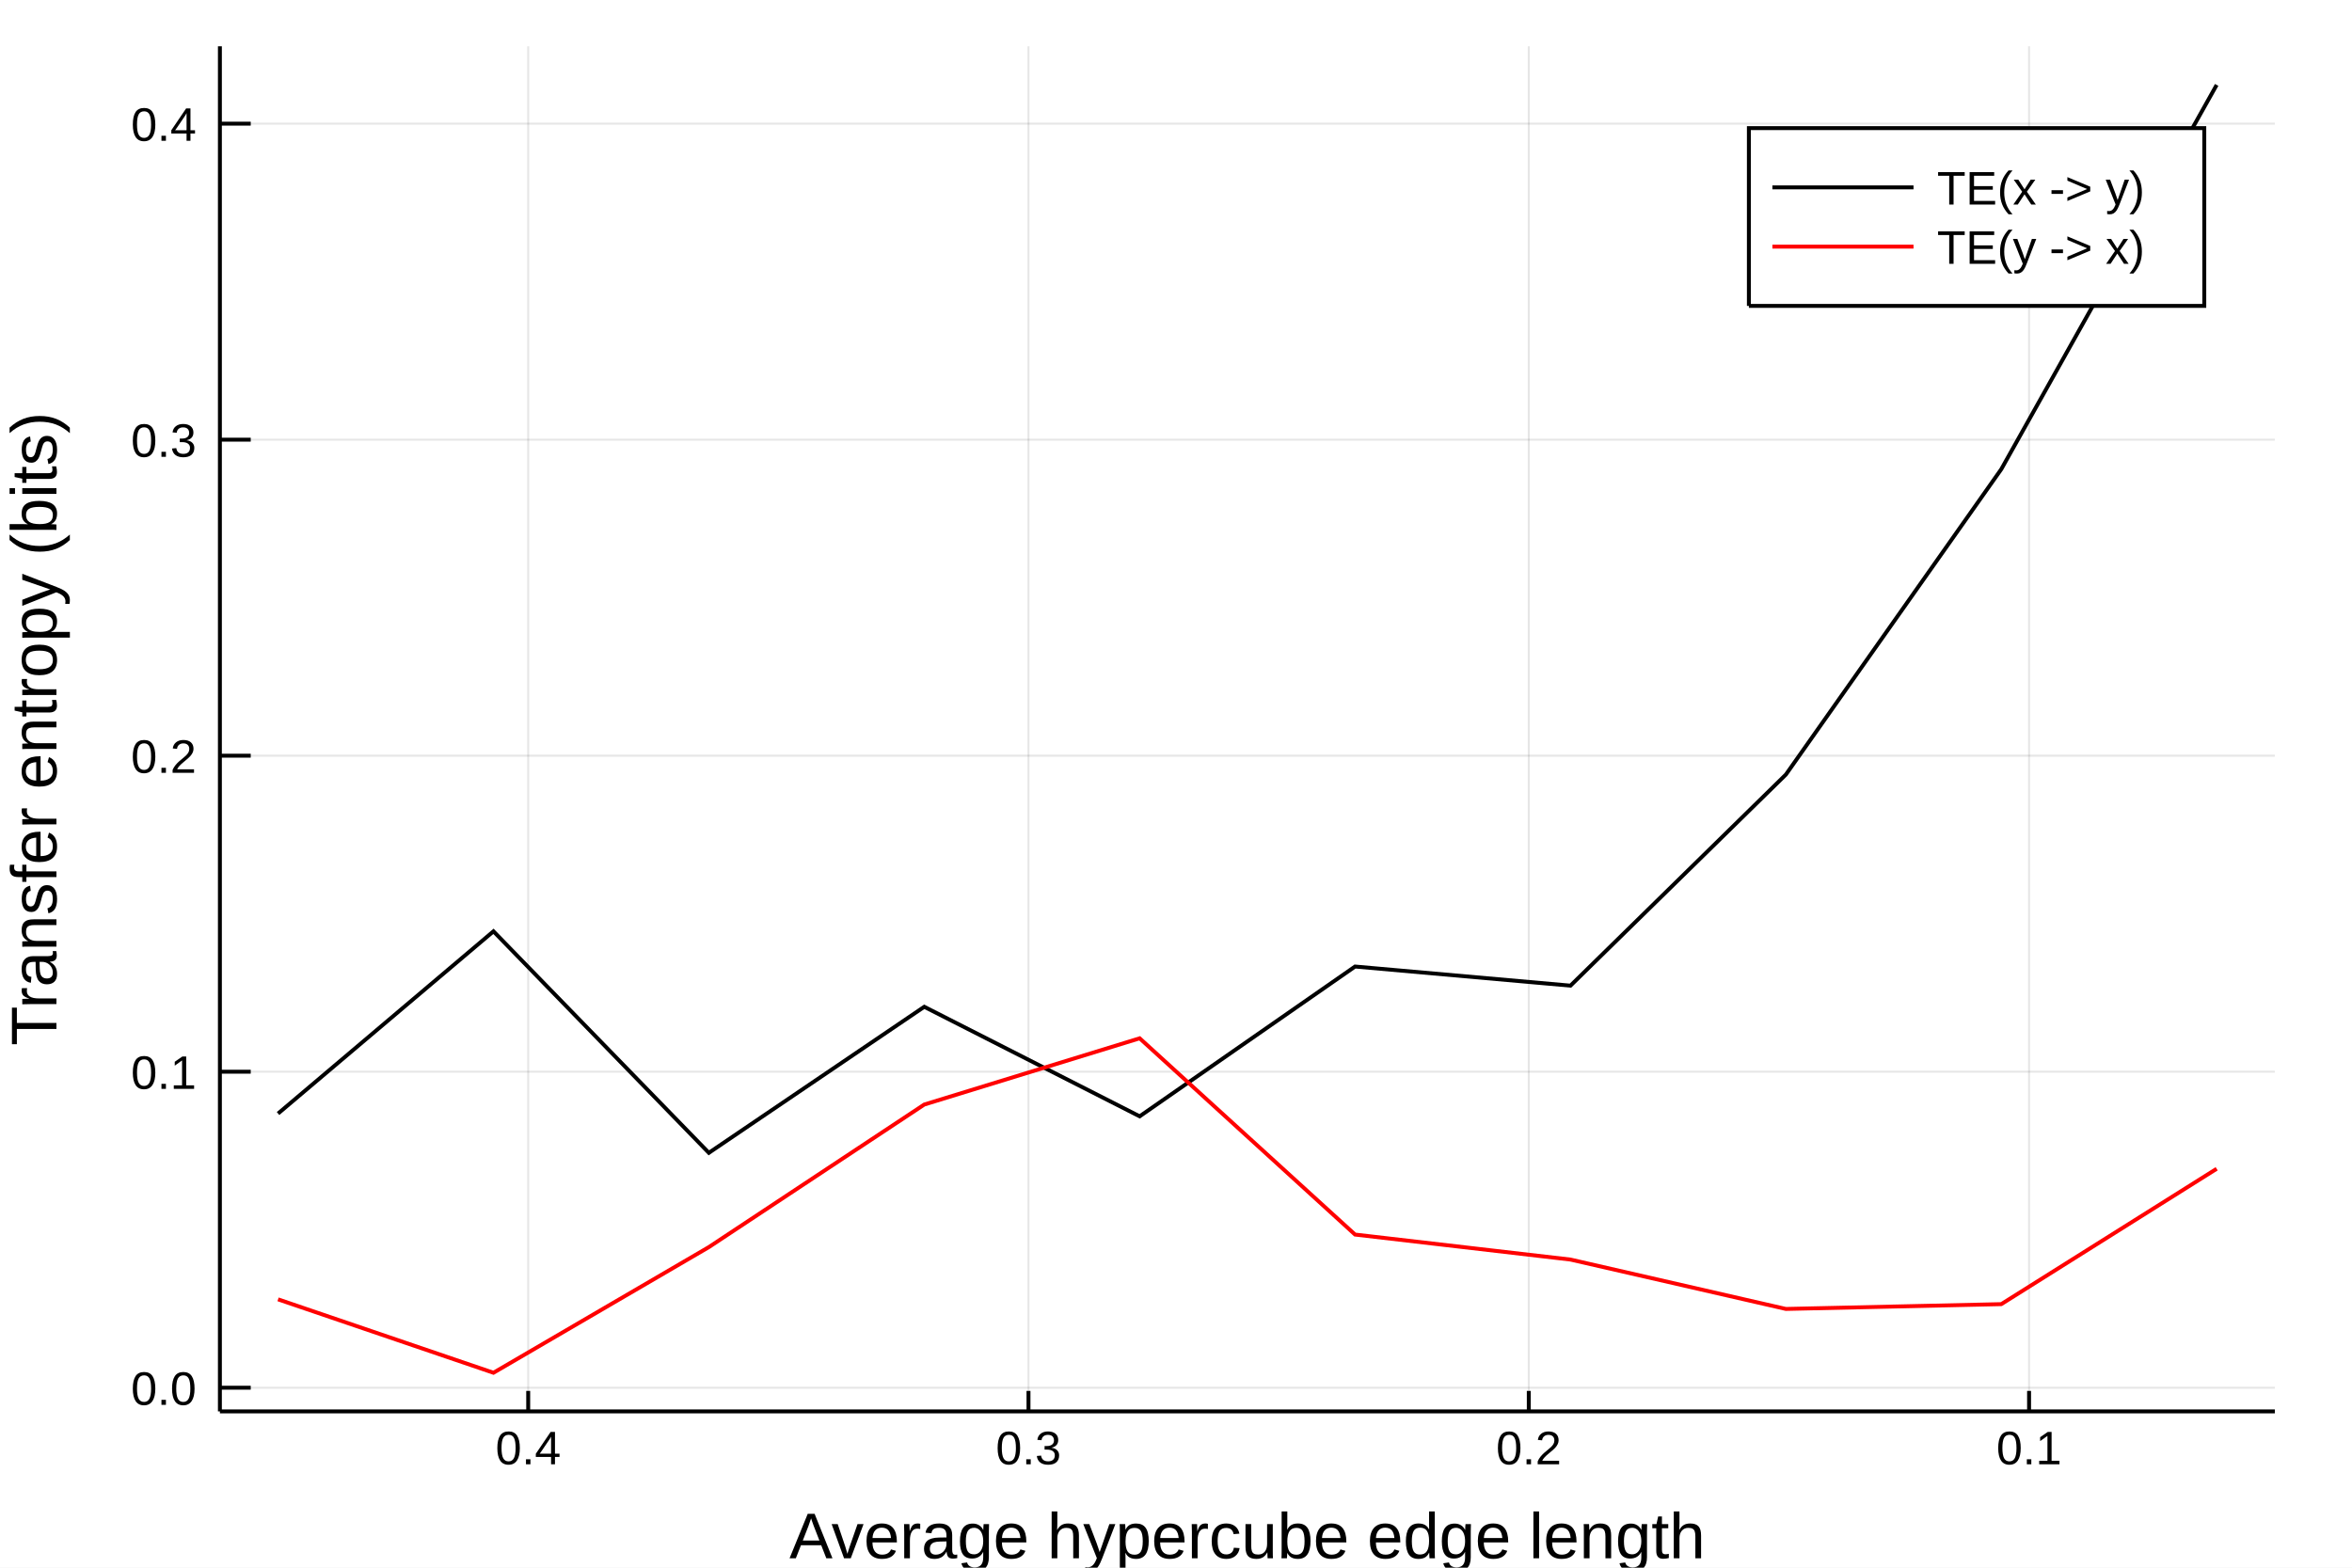
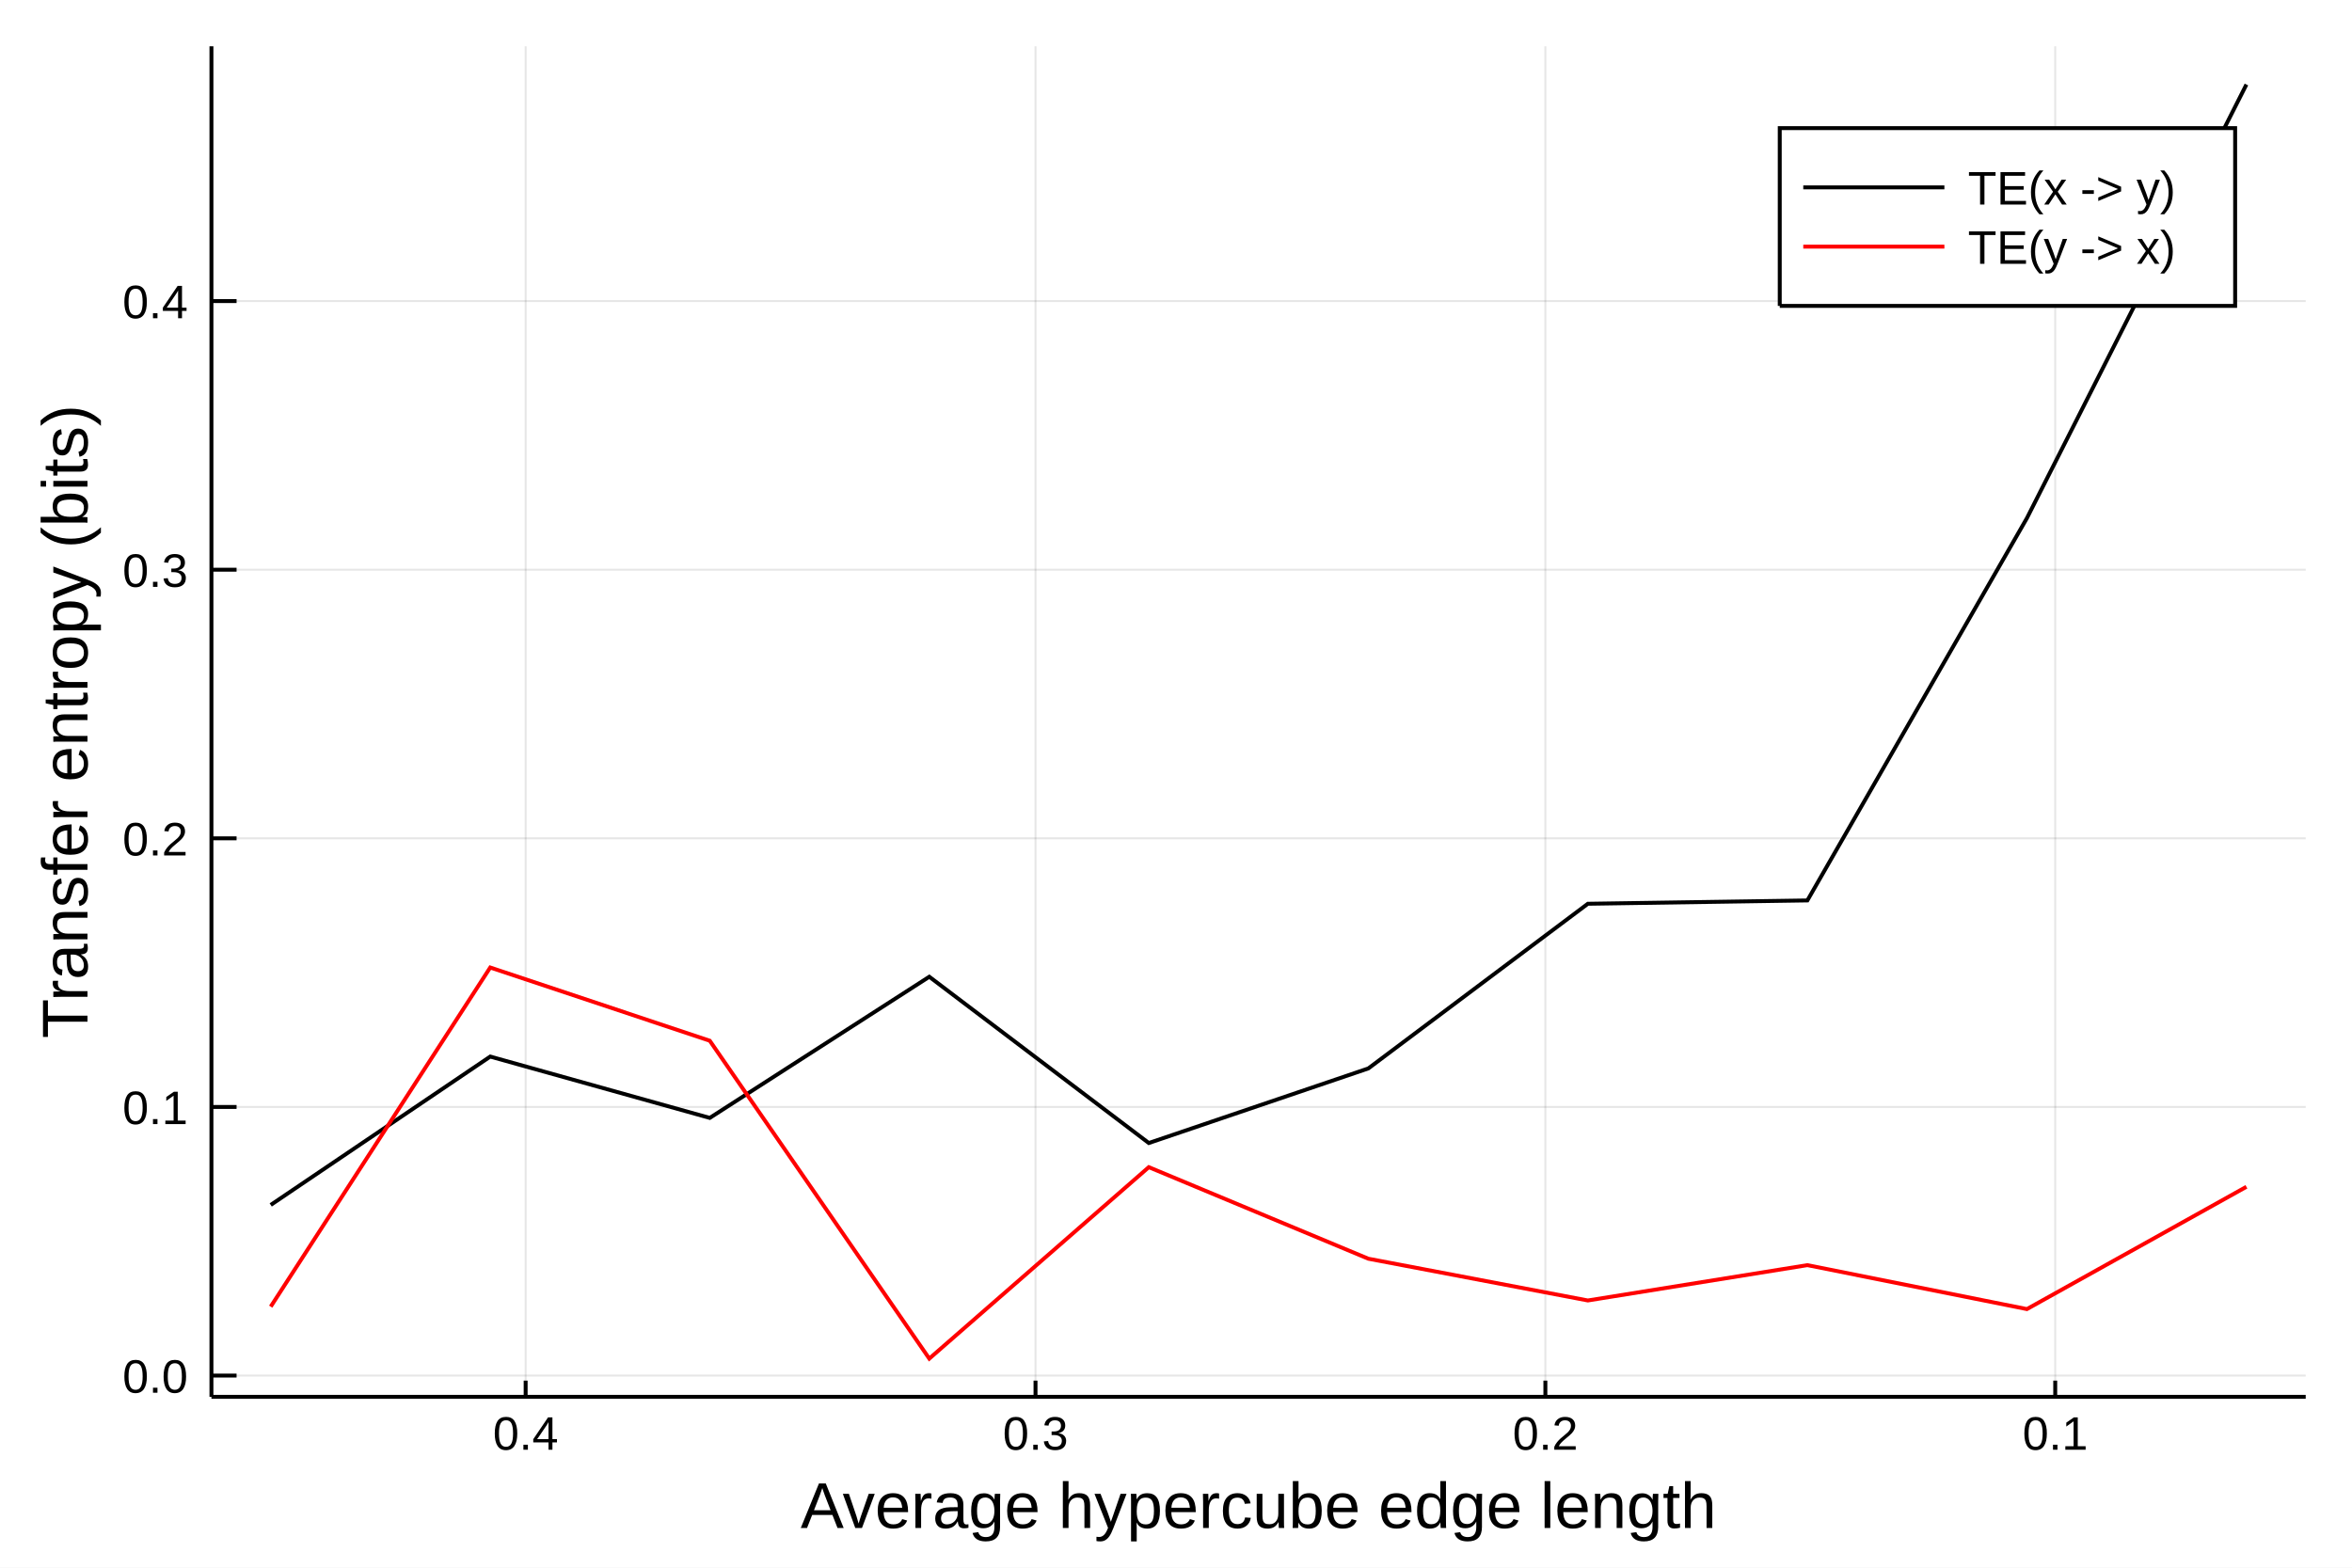
<svg xmlns="http://www.w3.org/2000/svg" width="600" height="400" viewBox="0 0 2400 1600">
  <defs>
-     <clipPath id="clip1300">
+     <clipPath id="clip5400">
      <rect x="0" y="0" width="2400" height="1600" />
    </clipPath>
  </defs>
-   <path clip-path="url(#clip1300)" d=" M0 1600 L2400 1600 L2400 0 L0 0  Z   " fill="#ffffff" fill-rule="evenodd" fill-opacity="1" />
+   <path clip-path="url(#clip5400)" d=" M0 1600 L2400 1600 L2400 0 L0 0  Z   " fill="#ffffff" fill-rule="evenodd" fill-opacity="1" />
  <defs>
-     <clipPath id="clip1301">
+     <clipPath id="clip5401">
      <rect x="480" y="0" width="1681" height="1600" />
    </clipPath>
  </defs>
-   <path clip-path="url(#clip1300)" d=" M224.386 1440.48 L2321.26 1440.48 L2321.26 47.244 L224.386 47.244  Z   " fill="#ffffff" fill-rule="evenodd" fill-opacity="1" />
+   <path clip-path="url(#clip5400)" d=" M215.754 1425.62 L2352.76 1425.62 L2352.76 47.244 L215.754 47.244  Z   " fill="#ffffff" fill-rule="evenodd" fill-opacity="1" />
  <defs>
-     <clipPath id="clip1302">
-       <rect x="224" y="47" width="2098" height="1394" />
+     <clipPath id="clip5402">
+       <rect x="215" y="47" width="2138" height="1379" />
    </clipPath>
  </defs>
-   <polyline clip-path="url(#clip1302)" style="stroke:#000000; stroke-width:2; stroke-opacity:0.1; fill:none" points="   2070.48,1440.48 2070.48,47.244    " />
-   <polyline clip-path="url(#clip1302)" style="stroke:#000000; stroke-width:2; stroke-opacity:0.1; fill:none" points="   1559.98,1440.48 1559.98,47.244    " />
-   <polyline clip-path="url(#clip1302)" style="stroke:#000000; stroke-width:2; stroke-opacity:0.1; fill:none" points="   1049.48,1440.48 1049.48,47.244    " />
-   <polyline clip-path="url(#clip1302)" style="stroke:#000000; stroke-width:2; stroke-opacity:0.1; fill:none" points="   538.981,1440.48 538.981,47.244    " />
-   <polyline clip-path="url(#clip1302)" style="stroke:#000000; stroke-width:2; stroke-opacity:0.1; fill:none" points="   2321.26,1416.32 224.386,1416.32    " />
-   <polyline clip-path="url(#clip1302)" style="stroke:#000000; stroke-width:2; stroke-opacity:0.1; fill:none" points="   2321.26,1093.8 224.386,1093.8    " />
-   <polyline clip-path="url(#clip1302)" style="stroke:#000000; stroke-width:2; stroke-opacity:0.1; fill:none" points="   2321.26,771.267 224.386,771.267    " />
-   <polyline clip-path="url(#clip1302)" style="stroke:#000000; stroke-width:2; stroke-opacity:0.1; fill:none" points="   2321.26,448.738 224.386,448.738    " />
-   <polyline clip-path="url(#clip1302)" style="stroke:#000000; stroke-width:2; stroke-opacity:0.1; fill:none" points="   2321.26,126.209 224.386,126.209    " />
-   <polyline clip-path="url(#clip1300)" style="stroke:#000000; stroke-width:4; stroke-opacity:1; fill:none" points="   2321.26,1440.48 224.386,1440.48    " />
-   <polyline clip-path="url(#clip1300)" style="stroke:#000000; stroke-width:4; stroke-opacity:1; fill:none" points="   224.386,1440.48 224.386,47.244    " />
-   <polyline clip-path="url(#clip1300)" style="stroke:#000000; stroke-width:4; stroke-opacity:1; fill:none" points="   2070.48,1440.48 2070.48,1419.58    " />
-   <polyline clip-path="url(#clip1300)" style="stroke:#000000; stroke-width:4; stroke-opacity:1; fill:none" points="   1559.98,1440.48 1559.98,1419.58    " />
-   <polyline clip-path="url(#clip1300)" style="stroke:#000000; stroke-width:4; stroke-opacity:1; fill:none" points="   1049.48,1440.48 1049.48,1419.58    " />
-   <polyline clip-path="url(#clip1300)" style="stroke:#000000; stroke-width:4; stroke-opacity:1; fill:none" points="   538.981,1440.48 538.981,1419.58    " />
-   <polyline clip-path="url(#clip1300)" style="stroke:#000000; stroke-width:4; stroke-opacity:1; fill:none" points="   224.386,1416.32 255.839,1416.32    " />
-   <polyline clip-path="url(#clip1300)" style="stroke:#000000; stroke-width:4; stroke-opacity:1; fill:none" points="   224.386,1093.8 255.839,1093.8    " />
-   <polyline clip-path="url(#clip1300)" style="stroke:#000000; stroke-width:4; stroke-opacity:1; fill:none" points="   224.386,771.267 255.839,771.267    " />
-   <polyline clip-path="url(#clip1300)" style="stroke:#000000; stroke-width:4; stroke-opacity:1; fill:none" points="   224.386,448.738 255.839,448.738    " />
-   <polyline clip-path="url(#clip1300)" style="stroke:#000000; stroke-width:4; stroke-opacity:1; fill:none" points="   224.386,126.209 255.839,126.209    " />
-   <g clip-path="url(#clip1300)">
-     <text style="fill:#000000; fill-opacity:1; font-family:Arial,Helvetica Neue,Helvetica,sans-serif; font-size:48px; text-anchor:middle;" transform="rotate(0, 2070.48, 1494.48)" x="2070.48" y="1494.48">0.1</text>
+   <polyline clip-path="url(#clip5402)" style="stroke:#000000; stroke-width:2; stroke-opacity:0.1; fill:none" points="   2097.17,1425.62 2097.17,47.244    " />
+   <polyline clip-path="url(#clip5402)" style="stroke:#000000; stroke-width:2; stroke-opacity:0.1; fill:none" points="   1576.91,1425.62 1576.91,47.244    " />
+   <polyline clip-path="url(#clip5402)" style="stroke:#000000; stroke-width:2; stroke-opacity:0.1; fill:none" points="   1056.64,1425.62 1056.64,47.244    " />
+   <polyline clip-path="url(#clip5402)" style="stroke:#000000; stroke-width:2; stroke-opacity:0.1; fill:none" points="   536.369,1425.62 536.369,47.244    " />
+   <polyline clip-path="url(#clip5402)" style="stroke:#000000; stroke-width:2; stroke-opacity:0.1; fill:none" points="   2352.76,1403.93 215.754,1403.93    " />
+   <polyline clip-path="url(#clip5402)" style="stroke:#000000; stroke-width:2; stroke-opacity:0.1; fill:none" points="   2352.76,1129.77 215.754,1129.77    " />
+   <polyline clip-path="url(#clip5402)" style="stroke:#000000; stroke-width:2; stroke-opacity:0.1; fill:none" points="   2352.76,855.606 215.754,855.606    " />
+   <polyline clip-path="url(#clip5402)" style="stroke:#000000; stroke-width:2; stroke-opacity:0.1; fill:none" points="   2352.76,581.445 215.754,581.445    " />
+   <polyline clip-path="url(#clip5402)" style="stroke:#000000; stroke-width:2; stroke-opacity:0.1; fill:none" points="   2352.76,307.285 215.754,307.285    " />
+   <polyline clip-path="url(#clip5400)" style="stroke:#000000; stroke-width:4; stroke-opacity:1; fill:none" points="   2352.76,1425.62 215.754,1425.62    " />
+   <polyline clip-path="url(#clip5400)" style="stroke:#000000; stroke-width:4; stroke-opacity:1; fill:none" points="   215.754,1425.62 215.754,47.244    " />
+   <polyline clip-path="url(#clip5400)" style="stroke:#000000; stroke-width:4; stroke-opacity:1; fill:none" points="   2097.17,1425.62 2097.17,1409.08    " />
+   <polyline clip-path="url(#clip5400)" style="stroke:#000000; stroke-width:4; stroke-opacity:1; fill:none" points="   1576.91,1425.62 1576.91,1409.08    " />
+   <polyline clip-path="url(#clip5400)" style="stroke:#000000; stroke-width:4; stroke-opacity:1; fill:none" points="   1056.64,1425.62 1056.64,1409.08    " />
+   <polyline clip-path="url(#clip5400)" style="stroke:#000000; stroke-width:4; stroke-opacity:1; fill:none" points="   536.369,1425.62 536.369,1409.08    " />
+   <polyline clip-path="url(#clip5400)" style="stroke:#000000; stroke-width:4; stroke-opacity:1; fill:none" points="   215.754,1403.93 241.398,1403.93    " />
+   <polyline clip-path="url(#clip5400)" style="stroke:#000000; stroke-width:4; stroke-opacity:1; fill:none" points="   215.754,1129.77 241.398,1129.77    " />
+   <polyline clip-path="url(#clip5400)" style="stroke:#000000; stroke-width:4; stroke-opacity:1; fill:none" points="   215.754,855.606 241.398,855.606    " />
+   <polyline clip-path="url(#clip5400)" style="stroke:#000000; stroke-width:4; stroke-opacity:1; fill:none" points="   215.754,581.445 241.398,581.445    " />
+   <polyline clip-path="url(#clip5400)" style="stroke:#000000; stroke-width:4; stroke-opacity:1; fill:none" points="   215.754,307.285 241.398,307.285    " />
+   <g clip-path="url(#clip5400)">
+     <text style="fill:#000000; fill-opacity:1; font-family:Arial,Helvetica Neue,Helvetica,sans-serif; font-size:48px; text-anchor:middle;" transform="rotate(0, 2097.17, 1479.62)" x="2097.17" y="1479.62">0.1</text>
  </g>
-   <g clip-path="url(#clip1300)">
-     <text style="fill:#000000; fill-opacity:1; font-family:Arial,Helvetica Neue,Helvetica,sans-serif; font-size:48px; text-anchor:middle;" transform="rotate(0, 1559.98, 1494.48)" x="1559.98" y="1494.48">0.2</text>
+   <g clip-path="url(#clip5400)">
+     <text style="fill:#000000; fill-opacity:1; font-family:Arial,Helvetica Neue,Helvetica,sans-serif; font-size:48px; text-anchor:middle;" transform="rotate(0, 1576.91, 1479.62)" x="1576.91" y="1479.62">0.2</text>
  </g>
-   <g clip-path="url(#clip1300)">
-     <text style="fill:#000000; fill-opacity:1; font-family:Arial,Helvetica Neue,Helvetica,sans-serif; font-size:48px; text-anchor:middle;" transform="rotate(0, 1049.48, 1494.48)" x="1049.48" y="1494.48">0.3</text>
+   <g clip-path="url(#clip5400)">
+     <text style="fill:#000000; fill-opacity:1; font-family:Arial,Helvetica Neue,Helvetica,sans-serif; font-size:48px; text-anchor:middle;" transform="rotate(0, 1056.64, 1479.62)" x="1056.64" y="1479.62">0.3</text>
  </g>
-   <g clip-path="url(#clip1300)">
-     <text style="fill:#000000; fill-opacity:1; font-family:Arial,Helvetica Neue,Helvetica,sans-serif; font-size:48px; text-anchor:middle;" transform="rotate(0, 538.981, 1494.48)" x="538.981" y="1494.48">0.4</text>
+   <g clip-path="url(#clip5400)">
+     <text style="fill:#000000; fill-opacity:1; font-family:Arial,Helvetica Neue,Helvetica,sans-serif; font-size:48px; text-anchor:middle;" transform="rotate(0, 536.369, 1479.62)" x="536.369" y="1479.62">0.4</text>
  </g>
-   <g clip-path="url(#clip1300)">
-     <text style="fill:#000000; fill-opacity:1; font-family:Arial,Helvetica Neue,Helvetica,sans-serif; font-size:48px; text-anchor:end;" transform="rotate(0, 200.386, 1433.82)" x="200.386" y="1433.82">0.0</text>
+   <g clip-path="url(#clip5400)">
+     <text style="fill:#000000; fill-opacity:1; font-family:Arial,Helvetica Neue,Helvetica,sans-serif; font-size:48px; text-anchor:end;" transform="rotate(0, 191.754, 1421.43)" x="191.754" y="1421.43">0.0</text>
  </g>
-   <g clip-path="url(#clip1300)">
-     <text style="fill:#000000; fill-opacity:1; font-family:Arial,Helvetica Neue,Helvetica,sans-serif; font-size:48px; text-anchor:end;" transform="rotate(0, 200.386, 1111.3)" x="200.386" y="1111.3">0.1</text>
+   <g clip-path="url(#clip5400)">
+     <text style="fill:#000000; fill-opacity:1; font-family:Arial,Helvetica Neue,Helvetica,sans-serif; font-size:48px; text-anchor:end;" transform="rotate(0, 191.754, 1147.27)" x="191.754" y="1147.27">0.1</text>
  </g>
-   <g clip-path="url(#clip1300)">
-     <text style="fill:#000000; fill-opacity:1; font-family:Arial,Helvetica Neue,Helvetica,sans-serif; font-size:48px; text-anchor:end;" transform="rotate(0, 200.386, 788.767)" x="200.386" y="788.767">0.2</text>
+   <g clip-path="url(#clip5400)">
+     <text style="fill:#000000; fill-opacity:1; font-family:Arial,Helvetica Neue,Helvetica,sans-serif; font-size:48px; text-anchor:end;" transform="rotate(0, 191.754, 873.106)" x="191.754" y="873.106">0.2</text>
  </g>
-   <g clip-path="url(#clip1300)">
-     <text style="fill:#000000; fill-opacity:1; font-family:Arial,Helvetica Neue,Helvetica,sans-serif; font-size:48px; text-anchor:end;" transform="rotate(0, 200.386, 466.238)" x="200.386" y="466.238">0.3</text>
+   <g clip-path="url(#clip5400)">
+     <text style="fill:#000000; fill-opacity:1; font-family:Arial,Helvetica Neue,Helvetica,sans-serif; font-size:48px; text-anchor:end;" transform="rotate(0, 191.754, 598.945)" x="191.754" y="598.945">0.3</text>
  </g>
-   <g clip-path="url(#clip1300)">
-     <text style="fill:#000000; fill-opacity:1; font-family:Arial,Helvetica Neue,Helvetica,sans-serif; font-size:48px; text-anchor:end;" transform="rotate(0, 200.386, 143.709)" x="200.386" y="143.709">0.4</text>
+   <g clip-path="url(#clip5400)">
+     <text style="fill:#000000; fill-opacity:1; font-family:Arial,Helvetica Neue,Helvetica,sans-serif; font-size:48px; text-anchor:end;" transform="rotate(0, 191.754, 324.785)" x="191.754" y="324.785">0.4</text>
  </g>
-   <g clip-path="url(#clip1300)">
-     <text style="fill:#000000; fill-opacity:1; font-family:Arial,Helvetica Neue,Helvetica,sans-serif; font-size:66px; text-anchor:middle;" transform="rotate(0, 1272.82, 1590.4)" x="1272.82" y="1590.4">Average hypercube edge length</text>
+   <g clip-path="url(#clip5400)">
+     <text style="fill:#000000; fill-opacity:1; font-family:Arial,Helvetica Neue,Helvetica,sans-serif; font-size:66px; text-anchor:middle;" transform="rotate(0, 1284.25, 1559.48)" x="1284.25" y="1559.48">Average hypercube edge length</text>
  </g>
-   <g clip-path="url(#clip1300)">
-     <text style="fill:#000000; fill-opacity:1; font-family:Arial,Helvetica Neue,Helvetica,sans-serif; font-size:66px; text-anchor:middle;" transform="rotate(-90, 57.6, 743.863)" x="57.6" y="743.863">Transfer entropy (bits)</text>
+   <g clip-path="url(#clip5400)">
+     <text style="fill:#000000; fill-opacity:1; font-family:Arial,Helvetica Neue,Helvetica,sans-serif; font-size:66px; text-anchor:middle;" transform="rotate(-90, 89.2861, 736.431)" x="89.286" y="736.431">Transfer entropy (bits)</text>
  </g>
-   <polyline clip-path="url(#clip1302)" style="stroke:#000000; stroke-width:4; stroke-opacity:1; fill:none" points="   2261.91,86.675 2042.12,478.879 1822.32,790.543 1602.52,1005.97 1382.72,986.454 1162.92,1139.33 943.126,1027.54 723.328,1176.58 503.53,950.518 283.732,1136.49       " />
-   <polyline clip-path="url(#clip1302)" style="stroke:#ff0000; stroke-width:4; stroke-opacity:1; fill:none" points="   2261.91,1192.88 2042.12,1331.02 1822.32,1335.92 1602.52,1285.53 1382.72,1260.01 1162.92,1059.71 943.126,1127.31 723.328,1272.81 503.53,1401.05 283.732,1326.12       " />
-   <path clip-path="url(#clip1300)" d=" M1784.57 312.204 L2249.26 312.204 L2249.26 130.764 L1784.57 130.764  Z   " fill="#ffffff" fill-rule="evenodd" fill-opacity="1" />
-   <polyline clip-path="url(#clip1300)" style="stroke:#000000; stroke-width:4; stroke-opacity:1; fill:none" points="   1784.57,312.204 2249.26,312.204 2249.26,130.764 1784.57,130.764 1784.57,312.204    " />
-   <polyline clip-path="url(#clip1300)" style="stroke:#000000; stroke-width:4; stroke-opacity:1; fill:none" points="   1808.57,191.244 1952.57,191.244    " />
-   <g clip-path="url(#clip1300)">
-     <text style="fill:#000000; fill-opacity:1; font-family:Arial,Helvetica Neue,Helvetica,sans-serif; font-size:48px; text-anchor:start;" transform="rotate(0, 1976.57, 208.744)" x="1976.57" y="208.744">TE(x -&gt; y)</text>
+   <polyline clip-path="url(#clip5402)" style="stroke:#000000; stroke-width:4; stroke-opacity:1; fill:none" points="   2292.27,86.255 2068.27,528.839 1844.27,918.992 1620.26,922.387 1396.26,1090.45 1172.25,1166.58 948.248,996.891 724.244,1140.95 500.24,1078.35 276.235,1229.78       " />
+   <polyline clip-path="url(#clip5402)" style="stroke:#ff0000; stroke-width:4; stroke-opacity:1; fill:none" points="   2292.27,1211.25 2068.27,1336.07 1844.27,1291.22 1620.26,1327.28 1396.26,1284.66 1172.25,1191.22 948.248,1386.61 724.244,1062.17 500.24,987.449 276.235,1333.58       " />
+   <path clip-path="url(#clip5400)" d=" M1816.07 312.204 L2280.76 312.204 L2280.76 130.764 L1816.07 130.764  Z   " fill="#ffffff" fill-rule="evenodd" fill-opacity="1" />
+   <polyline clip-path="url(#clip5400)" style="stroke:#000000; stroke-width:4; stroke-opacity:1; fill:none" points="   1816.07,312.204 2280.76,312.204 2280.76,130.764 1816.07,130.764 1816.07,312.204    " />
+   <polyline clip-path="url(#clip5400)" style="stroke:#000000; stroke-width:4; stroke-opacity:1; fill:none" points="   1840.07,191.244 1984.07,191.244    " />
+   <g clip-path="url(#clip5400)">
+     <text style="fill:#000000; fill-opacity:1; font-family:Arial,Helvetica Neue,Helvetica,sans-serif; font-size:48px; text-anchor:start;" transform="rotate(0, 2008.07, 208.744)" x="2008.07" y="208.744">TE(x -&gt; y)</text>
  </g>
-   <polyline clip-path="url(#clip1300)" style="stroke:#ff0000; stroke-width:4; stroke-opacity:1; fill:none" points="   1808.57,251.724 1952.57,251.724    " />
-   <g clip-path="url(#clip1300)">
-     <text style="fill:#000000; fill-opacity:1; font-family:Arial,Helvetica Neue,Helvetica,sans-serif; font-size:48px; text-anchor:start;" transform="rotate(0, 1976.57, 269.224)" x="1976.57" y="269.224">TE(y -&gt; x)</text>
+   <polyline clip-path="url(#clip5400)" style="stroke:#ff0000; stroke-width:4; stroke-opacity:1; fill:none" points="   1840.07,251.724 1984.07,251.724    " />
+   <g clip-path="url(#clip5400)">
+     <text style="fill:#000000; fill-opacity:1; font-family:Arial,Helvetica Neue,Helvetica,sans-serif; font-size:48px; text-anchor:start;" transform="rotate(0, 2008.07, 269.224)" x="2008.07" y="269.224">TE(y -&gt; x)</text>
  </g>
</svg>
